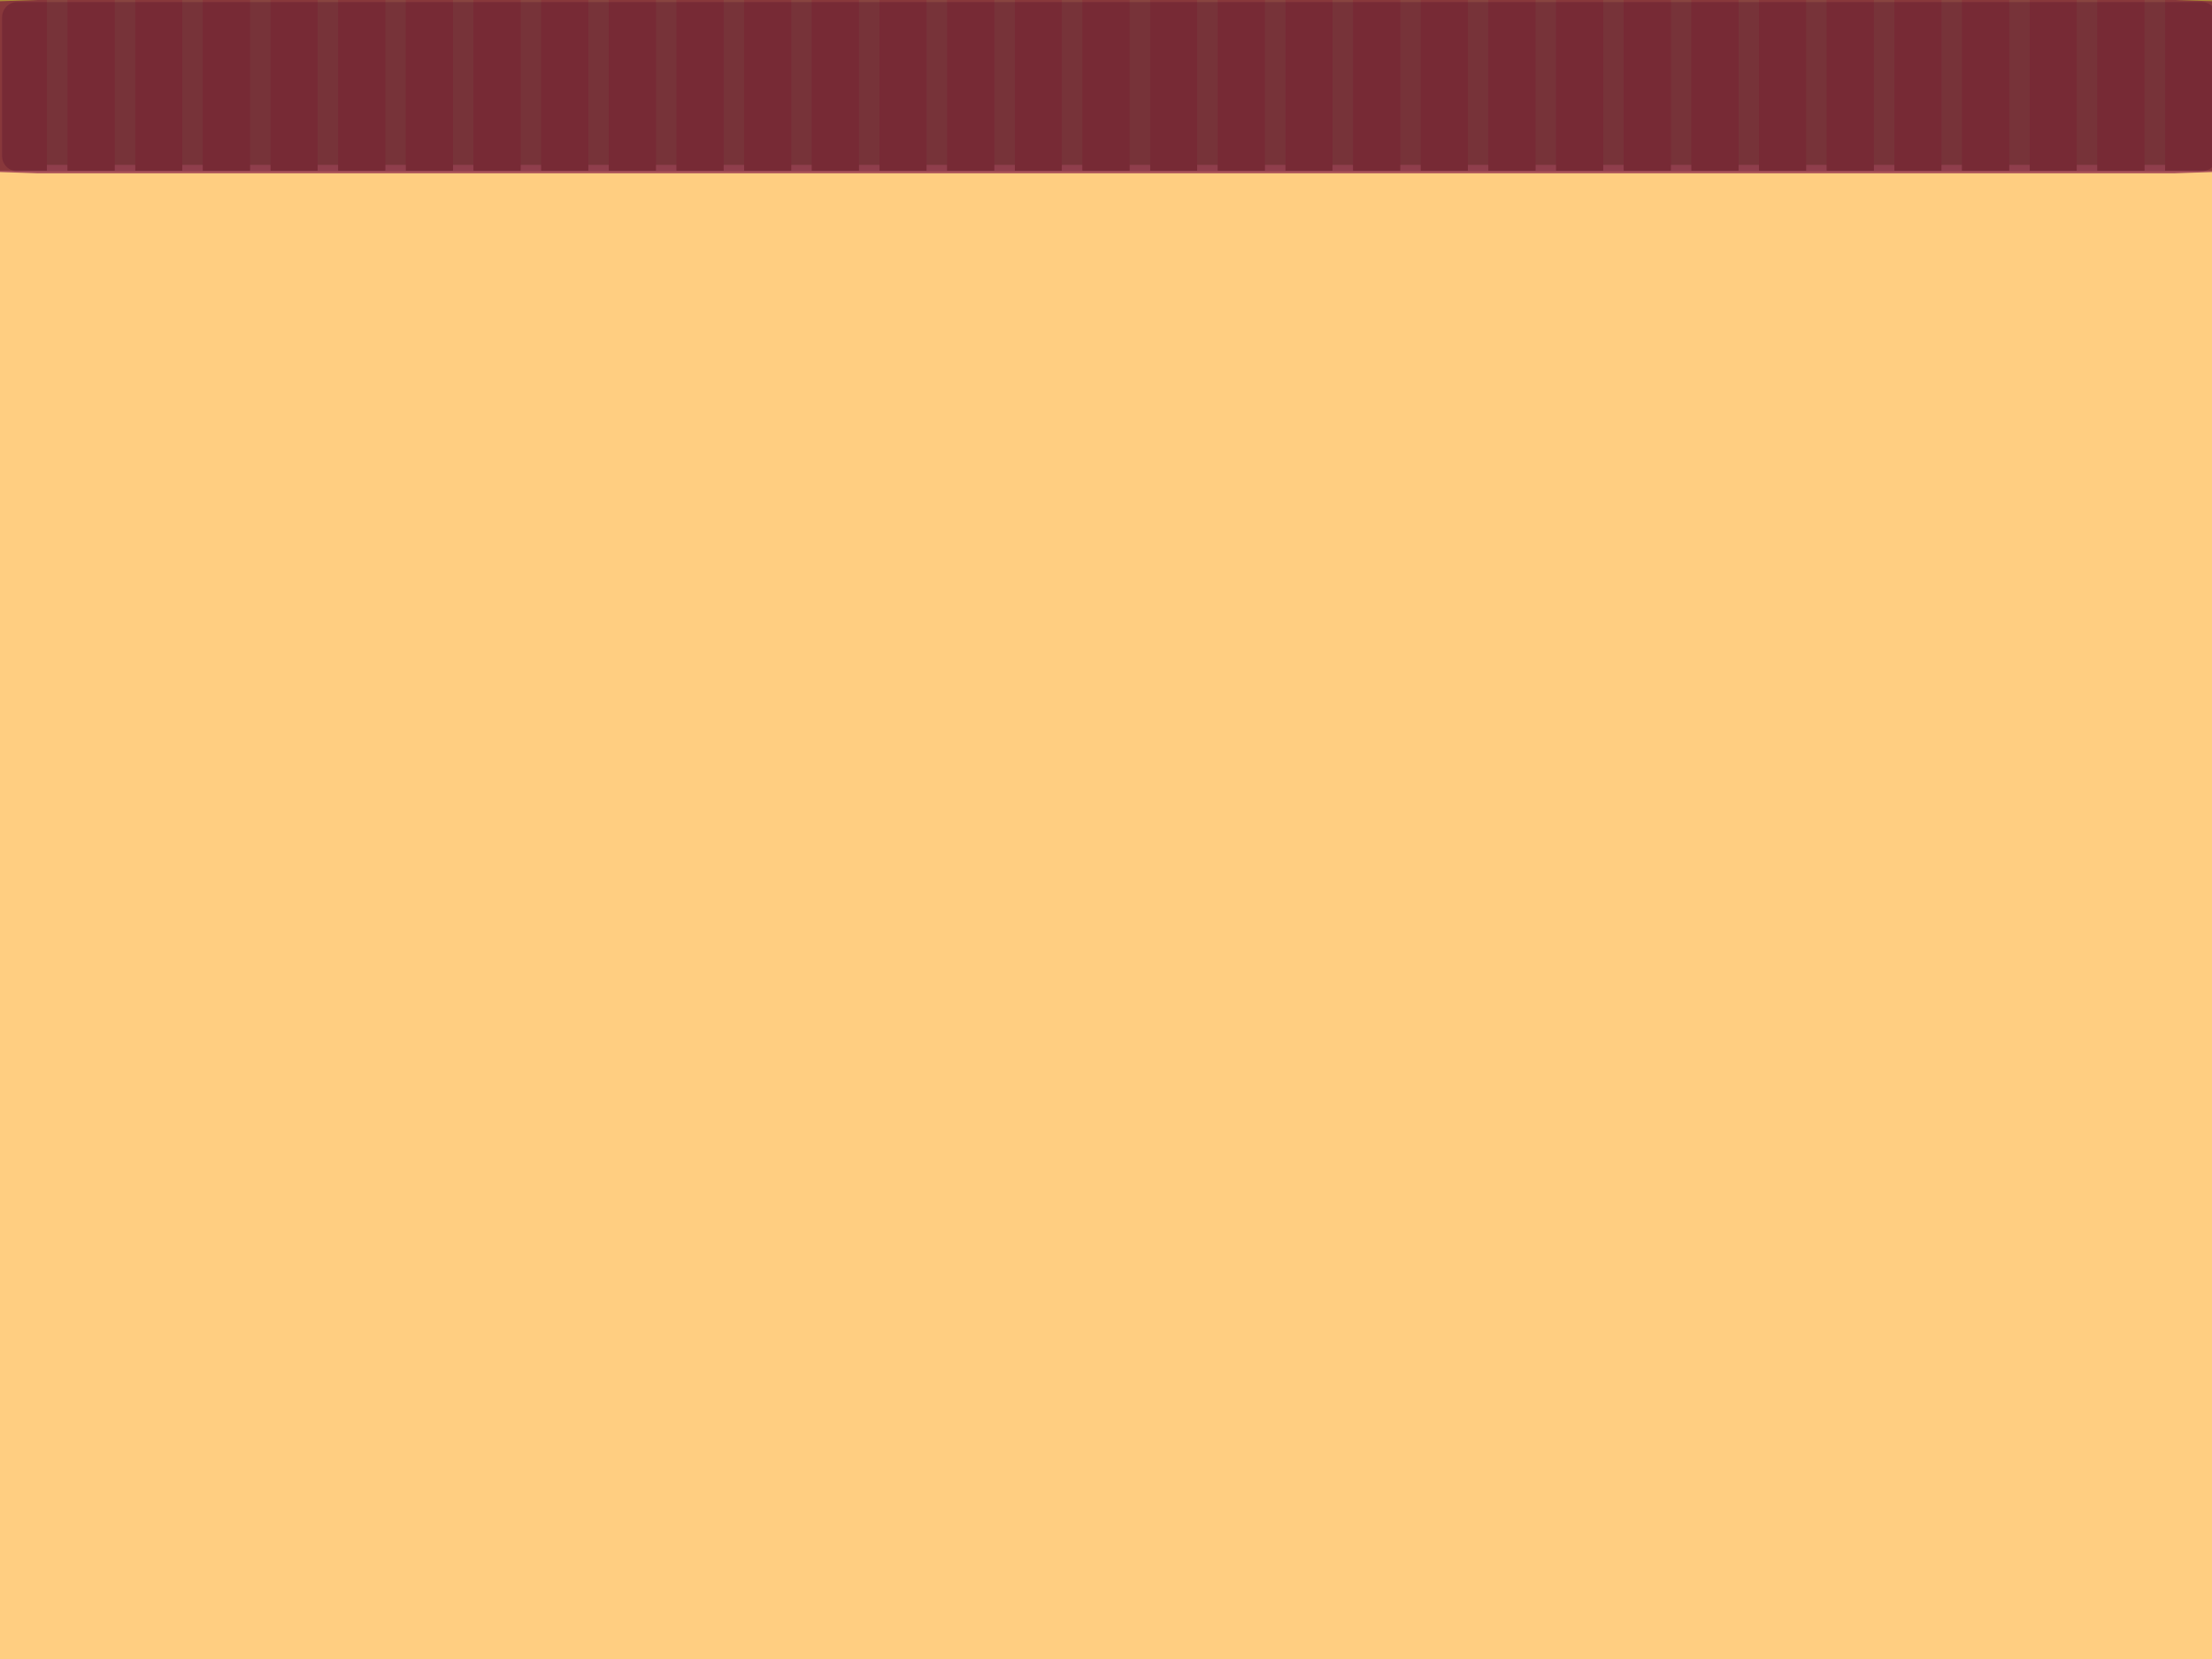
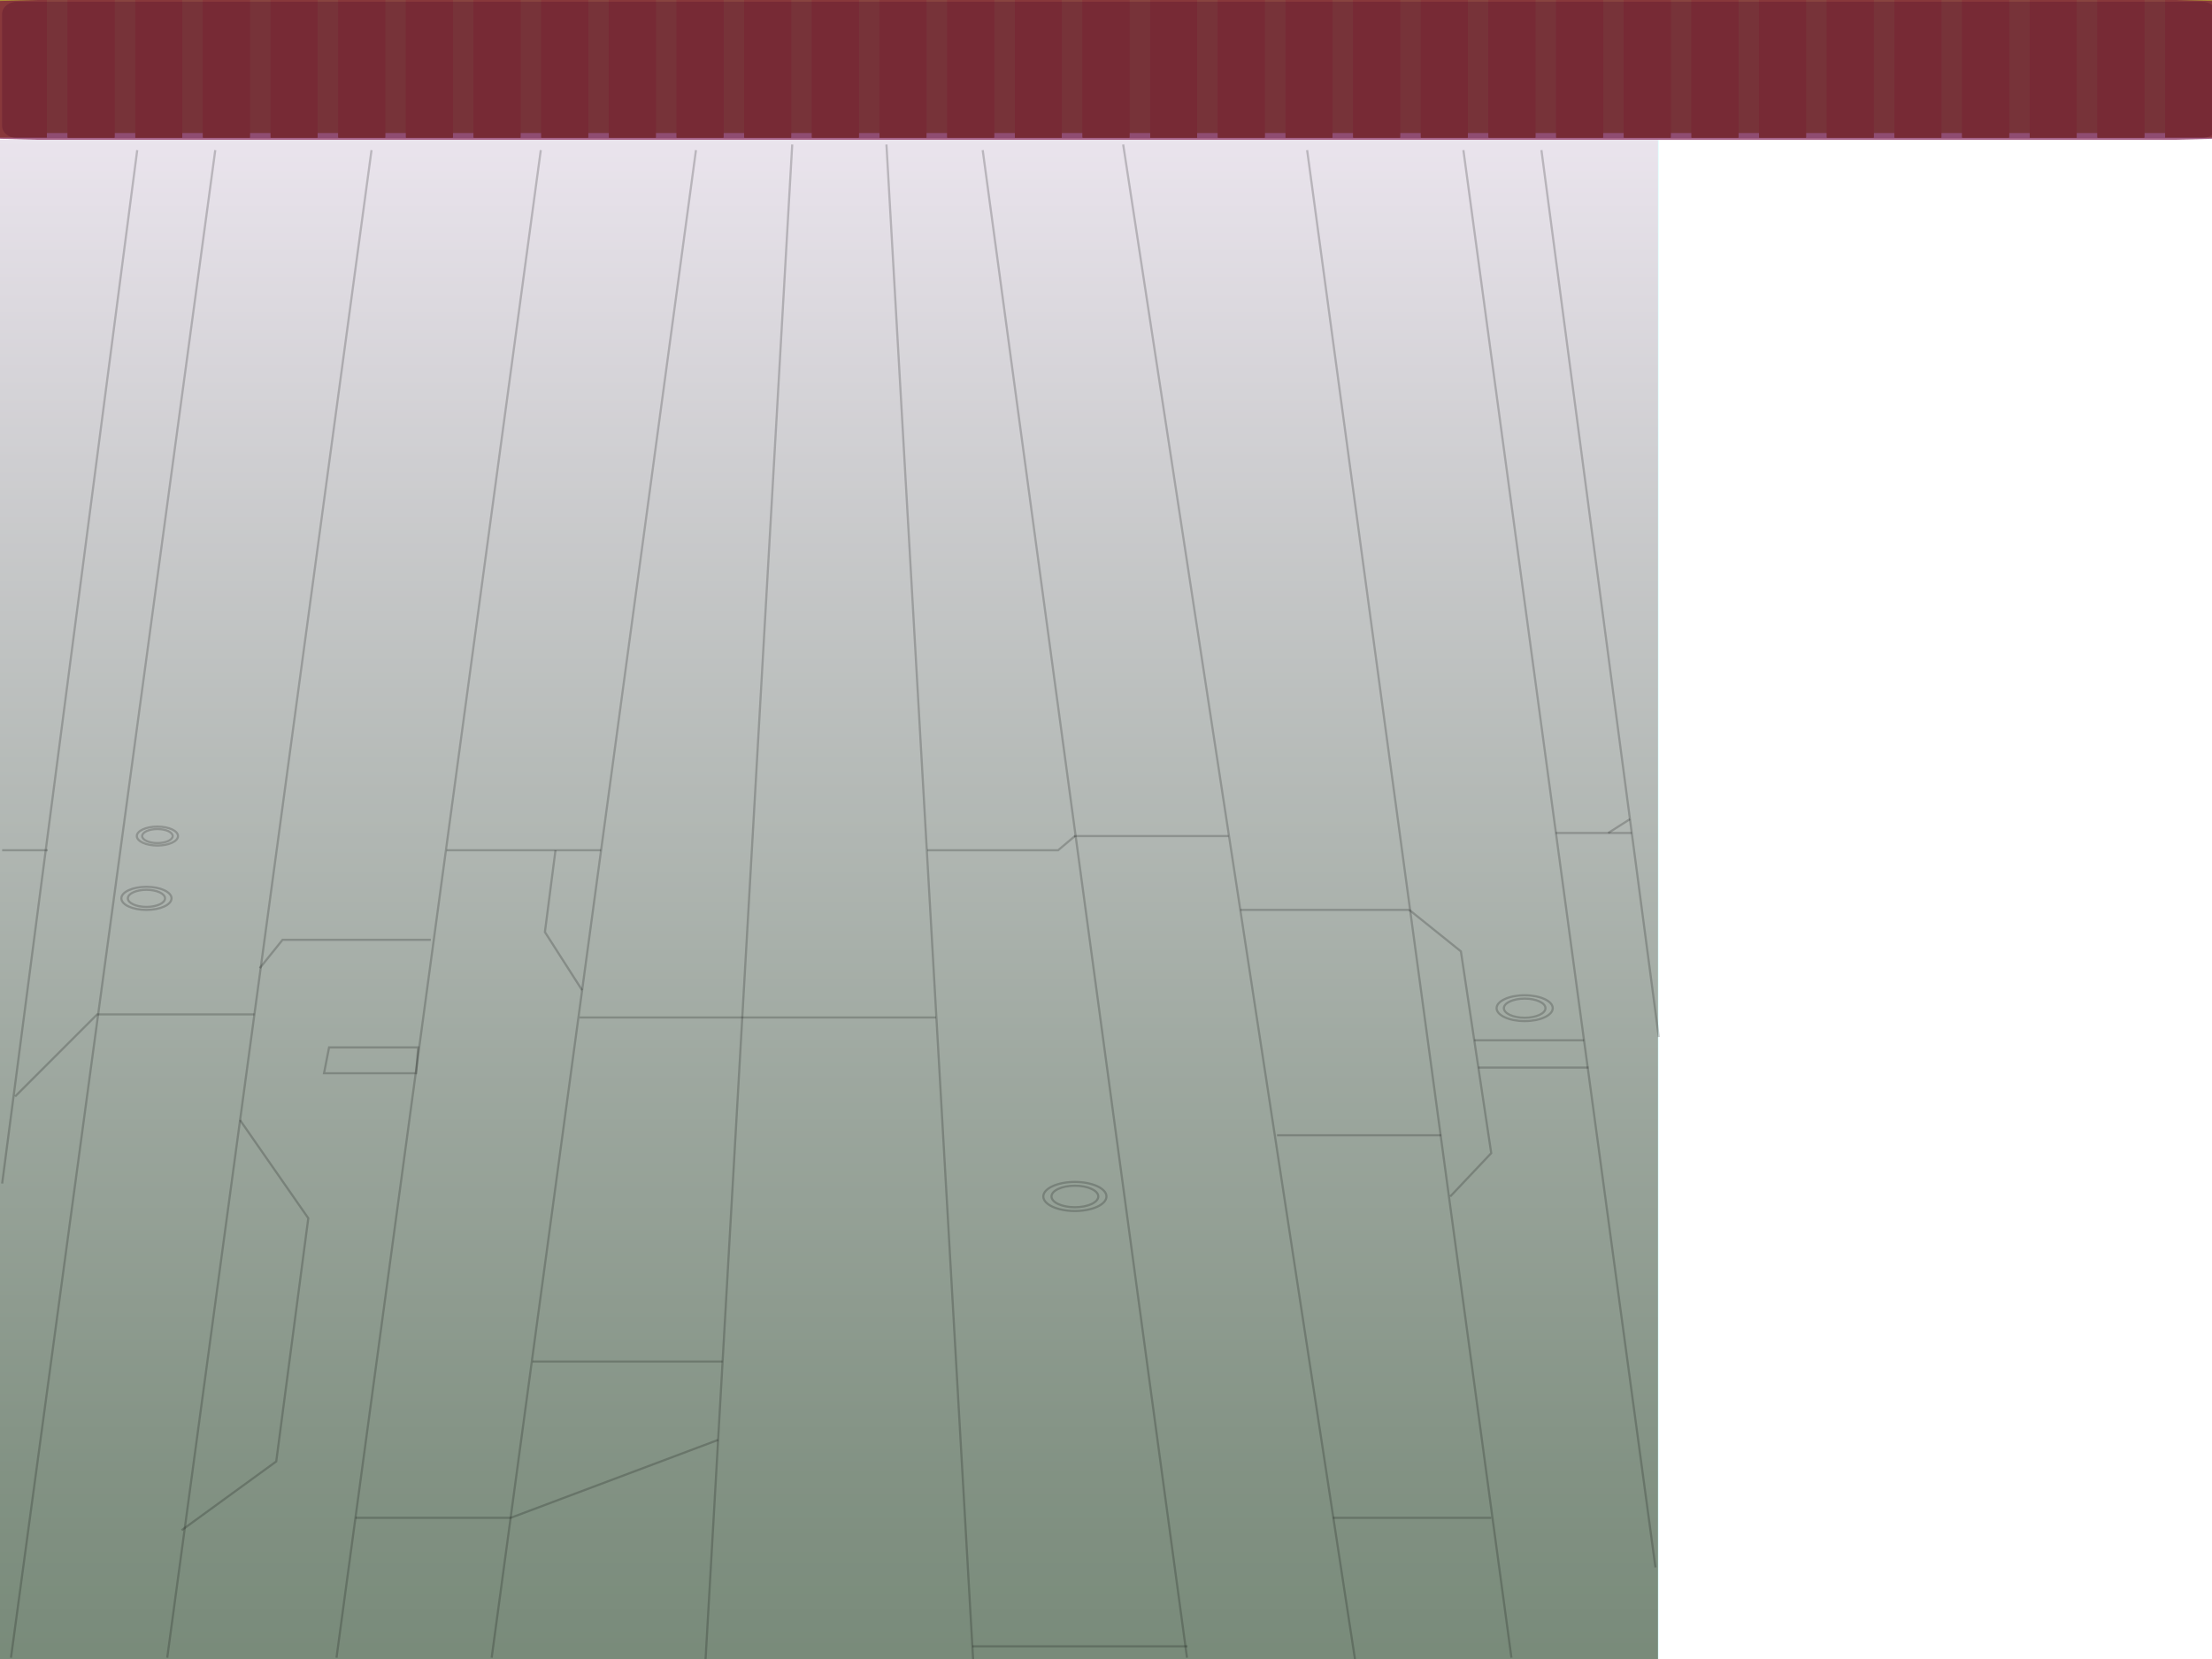
- <svg xmlns="http://www.w3.org/2000/svg" version="1.1" id="background" x="0px" y="0px" width="1024px" height="768px" viewBox="0 0 1024 768" style="enable-background:new 0 0 1024 768;" xml:space="preserve">
-   <defs id="defs181">
-     <linearGradient id="SVGID_1_" gradientUnits="userSpaceOnUse" x1="512" y1="734.771" x2="512" y2="96.465">
-       <stop offset="0" style="stop-color:#007C61;stop-opacity:0.6" id="stop9" />
-       <stop offset="0.265" style="stop-color:#00684E;stop-opacity:0.689" id="stop11" />
-       <stop offset="0.634" style="stop-color:#005D57;stop-opacity:0.812" id="stop13" />
-       <stop offset="0.898" style="stop-color:#004F44;stop-opacity:0.9" id="stop15" />
+ <svg xmlns="http://www.w3.org/2000/svg" version="1.1" id="background" x="0px" y="0px" width="1024px" height="768px" viewBox="0 0 1024 768" enable-background="new 0 0 1024 768" xml:space="preserve">
+   <g id="layer1">
+     <rect id="rect21" x="-0.001" fill="#ACA943" width="1024.001" height="61.585" />
+     <rect id="rect23" x="-0.001" fill="#AC8B37" width="21.704" height="63.737" />
+     <rect id="rect25" x="31.321" fill="#AC8B37" width="21.704" height="63.737" />
+     <rect id="rect27" x="31.321" fill="#AC8B37" width="21.704" height="63.737" />
+     <rect id="rect29" x="62.643" fill="#AC8B37" width="21.704" height="63.737" />
+     <rect id="rect31" x="62.643" fill="#AC8B37" width="21.704" height="63.737" />
+     <rect id="rect33" x="93.964" fill="#AC8B37" width="21.704" height="63.737" />
+     <rect id="rect35" x="93.964" fill="#AC8B37" width="21.704" height="63.737" />
+     <rect id="rect37" x="125.286" fill="#AC8B37" width="21.704" height="63.737" />
+     <rect id="rect39" x="125.286" fill="#AC8B37" width="21.704" height="63.737" />
+     <rect id="rect41" x="156.608" fill="#AC8B37" width="21.704" height="63.737" />
+     <rect id="rect43" x="156.608" fill="#AC8B37" width="21.704" height="63.737" />
+     <rect id="rect45" x="187.93" fill="#AC8B37" width="21.704" height="63.737" />
+     <rect id="rect47" x="187.93" fill="#AC8B37" width="21.704" height="63.737" />
+     <rect id="rect49" x="219.251" fill="#AC8B37" width="21.704" height="63.737" />
+     <rect id="rect51" x="219.251" fill="#AC8B37" width="21.704" height="63.737" />
+     <rect id="rect53" x="250.573" fill="#AC8B37" width="21.704" height="63.737" />
+     <rect id="rect55" x="250.573" fill="#AC8B37" width="21.704" height="63.737" />
+     <rect id="rect57" x="281.895" fill="#AC8B37" width="21.704" height="63.737" />
+     <rect id="rect59" x="281.895" fill="#AC8B37" width="21.704" height="63.737" />
+     <rect id="rect61" x="313.217" fill="#AC8B37" width="21.704" height="63.737" />
+     <rect id="rect63" x="313.217" fill="#AC8B37" width="21.704" height="63.737" />
+     <rect id="rect65" x="344.539" fill="#AC8B37" width="21.704" height="63.737" />
+     <rect id="rect67" x="344.539" fill="#AC8B37" width="21.704" height="63.737" />
+     <rect id="rect69" x="375.86" fill="#AC8B37" width="21.705" height="63.737" />
+     <rect id="rect71" x="375.86" fill="#AC8B37" width="21.705" height="63.737" />
+     <rect id="rect73" x="407.182" fill="#AC8B37" width="21.704" height="63.737" />
+     <rect id="rect75" x="407.182" fill="#AC8B37" width="21.704" height="63.737" />
+     <rect id="rect77" x="438.504" fill="#AC8B37" width="21.704" height="63.737" />
+     <rect id="rect79" x="438.504" fill="#AC8B37" width="21.704" height="63.737" />
+     <rect id="rect81" x="469.826" fill="#AC8B37" width="21.704" height="63.737" />
+     <rect id="rect83" x="469.826" fill="#AC8B37" width="21.704" height="63.737" />
+     <rect id="rect85" x="501.147" fill="#AC8B37" width="21.703" height="63.737" />
+     <rect id="rect87" x="501.147" fill="#AC8B37" width="21.703" height="63.737" />
+     <rect id="rect89" x="532.469" fill="#AC8B37" width="21.705" height="63.737" />
+     <rect id="rect91" x="532.469" fill="#AC8B37" width="21.705" height="63.737" />
+     <rect id="rect93" x="563.791" fill="#AC8B37" width="21.704" height="63.737" />
+     <rect id="rect95" x="563.791" fill="#AC8B37" width="21.704" height="63.737" />
+     <rect id="rect97" x="595.112" fill="#AC8B37" width="21.705" height="63.737" />
+     <rect id="rect99" x="595.112" fill="#AC8B37" width="21.705" height="63.737" />
+     <rect id="rect101" x="626.435" fill="#AC8B37" width="21.704" height="63.737" />
+     <rect id="rect103" x="626.435" fill="#AC8B37" width="21.704" height="63.737" />
+     <rect id="rect105" x="657.756" fill="#AC8B37" width="21.705" height="63.737" />
+     <rect id="rect107" x="657.756" fill="#AC8B37" width="21.705" height="63.737" />
+     <rect id="rect109" x="689.078" fill="#AC8B37" width="21.704" height="63.737" />
+     <rect id="rect111" x="689.078" fill="#AC8B37" width="21.704" height="63.737" />
+     <rect id="rect113" x="720.399" fill="#AC8B37" width="21.704" height="63.737" />
+     <rect id="rect115" x="720.399" fill="#AC8B37" width="21.704" height="63.737" />
+     <rect id="rect117" x="751.722" fill="#AC8B37" width="21.704" height="63.737" />
+     <rect id="rect119" x="751.722" fill="#AC8B37" width="21.704" height="63.737" />
+     <rect id="rect121" x="783.043" fill="#AC8B37" width="21.705" height="63.737" />
+     <rect id="rect123" x="783.043" fill="#AC8B37" width="21.705" height="63.737" />
+     <rect id="rect125" x="814.365" fill="#AC8B37" width="21.704" height="63.737" />
+     <rect id="rect127" x="814.365" fill="#AC8B37" width="21.704" height="63.737" />
+     <rect id="rect129" x="845.688" fill="#AC8B37" width="21.704" height="63.737" />
+     <rect id="rect131" x="845.688" fill="#AC8B37" width="21.704" height="63.737" />
+     <rect id="rect133" x="877.009" fill="#AC8B37" width="21.704" height="63.737" />
+     <rect id="rect135" x="877.009" fill="#AC8B37" width="21.704" height="63.737" />
+     <rect id="rect137" x="908.33" fill="#AC8B37" width="21.705" height="63.737" />
+     <rect id="rect139" x="908.33" fill="#AC8B37" width="21.705" height="63.737" />
+     <rect id="rect141" x="939.652" fill="#AC8B37" width="21.703" height="63.737" />
+     <rect id="rect143" x="939.652" fill="#AC8B37" width="21.703" height="63.737" />
+     <rect id="rect145" x="970.974" fill="#AC8B37" width="21.704" height="63.737" />
+     <rect id="rect147" x="970.974" fill="#AC8B37" width="21.704" height="63.737" />
+     <rect id="rect149" x="1002.296" fill="#AC8B37" width="21.704" height="63.737" />
+     <path id="rect3485" opacity="0.25" enable-background="new    " d="M7.979,0.79h1011.305c3.865,0,7,2.528,7,5.647v51.851   c0,3.119-3.135,5.647-7,5.647H7.979c-3.866,0-7-2.529-7-5.647V6.437C0.979,3.318,4.112,0.79,7.979,0.79z" />
+     <polygon id="TitleBar" opacity="0.6" fill="#6F003E" enable-background="new    " points="   1024,64.258 1024,0.467 1006.652,0 17.351,0 0,0.467 0,64.258 17.351,64.725 1006.652,64.725  ">
+ 	</polygon>
+   </g>
+   <g>
+     <rect x="-0.001" y="64.742" fill="#E0FFFF" width="767.893" height="703.976" />
+     <linearGradient id="SVGID_1_" gradientUnits="userSpaceOnUse" x1="383.764" y1="64.725" x2="383.764" y2="768.718">
+       <stop offset="0" style="stop-color:#F0D2E1" />
+       <stop offset="0.268" style="stop-color:#B6A4A6" />
+       <stop offset="0.619" style="stop-color:#706D5F" />
+       <stop offset="0.872" style="stop-color:#444A32" />
+       <stop offset="1" style="stop-color:#333D21" />
    </linearGradient>
-     <clipPath clipPathUnits="userSpaceOnUse" id="clipPath17719">
-       <rect style="opacity:0.25;fill:#000000;fill-opacity:1;stroke:none" id="rect17721" width="1024" height="768" x="0" y="0" />
-     </clipPath>
-     <linearGradient y2="96.465" x2="512" y1="734.771" x1="512" gradientUnits="userSpaceOnUse" id="linearGradient3179">
-       <stop id="stop3181" style="stop-color:#007C61;stop-opacity:0.6" offset="0" />
-       <stop id="stop3183" style="stop-color:#00684E;stop-opacity:0.689" offset="0.265" />
-       <stop id="stop3185" style="stop-color:#005D57;stop-opacity:0.812" offset="0.634" />
-       <stop id="stop3187" style="stop-color:#004F44;stop-opacity:0.9" offset="0.898" />
-     </linearGradient>
-   </defs>
-   <g id="layer1" style="display:inline">
-     <rect style="fill:#ffce81;display:inline" id="rect431" height="768" width="1024" y="0" x="0" />
-     <rect id="rect21" height="76.333" width="1024.001" style="fill:#aca943" x="-0.001" y="0" />
-     <rect id="rect23" height="79" width="21.704" style="fill:#ac8b37" x="-0.001" y="0" />
-     <rect id="rect25" height="79" width="21.704" style="fill:#ac8b37" x="31.321" y="0" />
-     <rect id="rect27" height="79" width="21.704" style="fill:#ac8b37" x="31.321" y="0" />
-     <rect id="rect29" height="79" width="21.704" style="fill:#ac8b37" x="62.643" y="0" />
-     <rect id="rect31" height="79" width="21.704" style="fill:#ac8b37" x="62.643" y="0" />
-     <rect id="rect33" height="79" width="21.704" style="fill:#ac8b37" x="93.964" y="0" />
-     <rect id="rect35" height="79" width="21.704" style="fill:#ac8b37" x="93.964" y="0" />
-     <rect id="rect37" height="79" width="21.704" style="fill:#ac8b37" x="125.286" y="0" />
-     <rect id="rect39" height="79" width="21.704" style="fill:#ac8b37" x="125.286" y="0" />
-     <rect id="rect41" height="79" width="21.704" style="fill:#ac8b37" x="156.608" y="0" />
-     <rect id="rect43" height="79" width="21.704" style="fill:#ac8b37" x="156.608" y="0" />
-     <rect id="rect45" height="79" width="21.704" style="fill:#ac8b37" x="187.93" y="0" />
-     <rect id="rect47" height="79" width="21.704" style="fill:#ac8b37" x="187.93" y="0" />
-     <rect id="rect49" height="79" width="21.704" style="fill:#ac8b37" x="219.251" y="0" />
-     <rect id="rect51" height="79" width="21.704" style="fill:#ac8b37" x="219.251" y="0" />
-     <rect id="rect53" height="79" width="21.704" style="fill:#ac8b37" x="250.573" y="0" />
-     <rect id="rect55" height="79" width="21.704" style="fill:#ac8b37" x="250.573" y="0" />
-     <rect id="rect57" height="79" width="21.704" style="fill:#ac8b37" x="281.895" y="0" />
-     <rect id="rect59" height="79" width="21.704" style="fill:#ac8b37" x="281.895" y="0" />
-     <rect id="rect61" height="79" width="21.704" style="fill:#ac8b37" x="313.217" y="0" />
-     <rect id="rect63" height="79" width="21.704" style="fill:#ac8b37" x="313.217" y="0" />
-     <rect id="rect65" height="79" width="21.704" style="fill:#ac8b37" x="344.539" y="0" />
-     <rect id="rect67" height="79" width="21.704" style="fill:#ac8b37" x="344.539" y="0" />
-     <rect id="rect69" height="79" width="21.704" style="fill:#ac8b37" x="375.86" y="0" />
-     <rect id="rect71" height="79" width="21.704" style="fill:#ac8b37" x="375.86" y="0" />
-     <rect id="rect73" height="79" width="21.704" style="fill:#ac8b37" x="407.182" y="0" />
-     <rect id="rect75" height="79" width="21.704" style="fill:#ac8b37" x="407.182" y="0" />
-     <rect id="rect77" height="79" width="21.704" style="fill:#ac8b37" x="438.504" y="0" />
-     <rect id="rect79" height="79" width="21.704" style="fill:#ac8b37" x="438.504" y="0" />
-     <rect id="rect81" height="79" width="21.704" style="fill:#ac8b37" x="469.826" y="0" />
-     <rect id="rect83" height="79" width="21.704" style="fill:#ac8b37" x="469.826" y="0" />
-     <rect id="rect85" height="79" width="21.704" style="fill:#ac8b37" x="501.147" y="0" />
-     <rect id="rect87" height="79" width="21.704" style="fill:#ac8b37" x="501.147" y="0" />
-     <rect id="rect89" height="79" width="21.705" style="fill:#ac8b37" x="532.469" y="0" />
-     <rect id="rect91" height="79" width="21.705" style="fill:#ac8b37" x="532.469" y="0" />
-     <rect id="rect93" height="79" width="21.704" style="fill:#ac8b37" x="563.791" y="0" />
-     <rect id="rect95" height="79" width="21.704" style="fill:#ac8b37" x="563.791" y="0" />
-     <rect id="rect97" height="79" width="21.705" style="fill:#ac8b37" x="595.112" y="0" />
-     <rect id="rect99" height="79" width="21.705" style="fill:#ac8b37" x="595.112" y="0" />
-     <rect id="rect101" height="79" width="21.704" style="fill:#ac8b37" x="626.435" y="0" />
-     <rect id="rect103" height="79" width="21.704" style="fill:#ac8b37" x="626.435" y="0" />
-     <rect id="rect105" height="79" width="21.705" style="fill:#ac8b37" x="657.756" y="0" />
-     <rect id="rect107" height="79" width="21.705" style="fill:#ac8b37" x="657.756" y="0" />
-     <rect id="rect109" height="79" width="21.704" style="fill:#ac8b37" x="689.078" y="0" />
-     <rect id="rect111" height="79" width="21.704" style="fill:#ac8b37" x="689.078" y="0" />
-     <rect id="rect113" height="79" width="21.705" style="fill:#ac8b37" x="720.399" y="0" />
-     <rect id="rect115" height="79" width="21.705" style="fill:#ac8b37" x="720.399" y="0" />
-     <rect id="rect117" height="79" width="21.704" style="fill:#ac8b37" x="751.722" y="0" />
-     <rect id="rect119" height="79" width="21.704" style="fill:#ac8b37" x="751.722" y="0" />
-     <rect id="rect121" height="79" width="21.705" style="fill:#ac8b37" x="783.043" y="0" />
-     <rect id="rect123" height="79" width="21.705" style="fill:#ac8b37" x="783.043" y="0" />
-     <rect id="rect125" height="79" width="21.704" style="fill:#ac8b37" x="814.365" y="0" />
-     <rect id="rect127" height="79" width="21.704" style="fill:#ac8b37" x="814.365" y="0" />
-     <rect id="rect129" height="79" width="21.705" style="fill:#ac8b37" x="845.687" y="0" />
-     <rect id="rect131" height="79" width="21.705" style="fill:#ac8b37" x="845.687" y="0" />
-     <rect id="rect133" height="79" width="21.704" style="fill:#ac8b37" x="877.009" y="0" />
-     <rect id="rect135" height="79" width="21.704" style="fill:#ac8b37" x="877.009" y="0" />
-     <rect id="rect137" height="79" width="21.705" style="fill:#ac8b37" x="908.33" y="0" />
-     <rect id="rect139" height="79" width="21.705" style="fill:#ac8b37" x="908.33" y="0" />
-     <rect id="rect141" height="79" width="21.704" style="fill:#ac8b37" x="939.652" y="0" />
-     <rect id="rect143" height="79" width="21.704" style="fill:#ac8b37" x="939.652" y="0" />
-     <rect id="rect145" height="79" width="21.704" style="fill:#ac8b37" x="970.974" y="0" />
-     <rect id="rect147" height="79" width="21.704" style="fill:#ac8b37" x="970.974" y="0" />
-     <rect id="rect149" height="79" width="21.704" style="fill:#ac8b37" x="1002.296" y="0" />
-     <rect style="opacity:0.25;fill:#000000;fill-opacity:1;stroke:none" id="rect3485" width="1025.304" height="78.268" x="0.978" y="0.978" rx="7" ry="7" />
-     <polygon transform="matrix(3.265025,0,0,0.1089539,-2292.443,-1.525355)" style="opacity:0.6;fill:#6f003e;display:inline" points="1015.748,745 1015.748,19.313 1010.435,14 707.435,14 702.121,19.313 702.121,745 707.435,750.313 1010.435,750.313 " id="TitleBar" />
+     <rect x="-0.001" y="64.725" opacity="0.6" fill="url(#SVGID_1_)" width="767.53" height="703.993" />
+     <line opacity="0.2" fill="none" stroke="#000000" stroke-miterlimit="10" x1="410.358" y1="66.89" x2="450.585" y2="770.002" />
+     <line opacity="0.2" fill="none" stroke="#000000" stroke-miterlimit="10" x1="454.92" y1="69.504" x2="549.49" y2="767.388" />
+     <line opacity="0.2" fill="none" stroke="#000000" stroke-miterlimit="10" x1="519.954" y1="66.89" x2="627.55" y2="770.002" />
+     <line opacity="0.2" fill="none" stroke="#000000" stroke-miterlimit="10" x1="605.113" y1="69.504" x2="699.684" y2="767.388" />
+     <line opacity="0.2" fill="none" stroke="#000000" stroke-miterlimit="10" x1="677.45" y1="69.504" x2="766.358" y2="725.602" />
+     <line opacity="0.2" fill="none" stroke="#000000" stroke-miterlimit="10" x1="713.576" y1="69.504" x2="767.892" y2="480.082" />
+     <g opacity="0.2">
+       <line fill="none" stroke="#000000" stroke-miterlimit="10" x1="366.743" y1="66.89" x2="326.517" y2="770.002" />
+       <line fill="none" stroke="#000000" stroke-miterlimit="10" x1="322.182" y1="69.504" x2="227.611" y2="767.388" />
+       <line fill="none" stroke="#000000" stroke-miterlimit="10" x1="250.347" y1="69.504" x2="155.776" y2="767.388" />
+       <line fill="none" stroke="#000000" stroke-miterlimit="10" x1="171.988" y1="69.504" x2="77.418" y2="767.388" />
+       <line fill="none" stroke="#000000" stroke-miterlimit="10" x1="99.651" y1="69.504" x2="5.081" y2="767.388" />
+       <line fill="none" stroke="#000000" stroke-miterlimit="10" x1="63.525" y1="69.504" x2="1" y2="547.896" />
+     </g>
+     <line opacity="0.2" fill="none" stroke="#000000" stroke-miterlimit="10" x1="755.394" y1="385.604" x2="720.165" y2="385.604" />
+     <polyline opacity="0.2" fill="none" stroke="#000000" stroke-miterlimit="10" points="429.29,393.604 489.825,393.604    497.599,387.039  " />
+     <line opacity="0.2" fill="none" stroke="#000000" stroke-miterlimit="10" x1="568.769" y1="387.039" x2="497.233" y2="387.039" />
+     <line opacity="0.2" fill="none" stroke="#000000" stroke-miterlimit="10" x1="667.129" y1="525.55" x2="591.148" y2="525.55" />
+     <line opacity="0.2" fill="none" stroke="#000000" stroke-miterlimit="10" x1="652.398" y1="421.217" x2="574.176" y2="421.217" />
+     <line opacity="0.2" fill="none" stroke="#000000" stroke-miterlimit="10" x1="278.263" y1="393.604" x2="206.723" y2="393.604" />
+     <line opacity="0.2" fill="none" stroke="#000000" stroke-miterlimit="10" x1="433.279" y1="471.014" x2="268.325" y2="471.014" />
+     <line opacity="0.2" fill="none" stroke="#000000" stroke-miterlimit="10" x1="22.13" y1="393.604" x2="1" y2="393.604" />
+     <polyline opacity="0.2" fill="none" stroke="#000000" stroke-miterlimit="10" points="257.151,393.604 252.249,431.468    269.483,458.392  " />
+     <polyline opacity="0.2" fill="none" stroke="#000000" stroke-miterlimit="10" points="111.138,518.55 142.714,563.947    127.88,676.551 84.093,708.382  " />
+     <ellipse opacity="0.2" fill="none" stroke="#000000" stroke-miterlimit="10" cx="67.795" cy="415.873" rx="11.612" ry="5.344" />
+     <ellipse opacity="0.2" fill="none" stroke="#000000" stroke-miterlimit="10" cx="67.795" cy="415.873" rx="8.606" ry="3.96" />
+     <ellipse opacity="0.2" fill="none" stroke="#000000" stroke-miterlimit="10" cx="72.873" cy="387.039" rx="9.531" ry="4.386" />
+     <ellipse opacity="0.2" fill="none" stroke="#000000" stroke-miterlimit="10" cx="72.873" cy="387.039" rx="7.063" ry="3.25" />
+     <ellipse opacity="0.2" fill="none" stroke="#000000" stroke-miterlimit="10" cx="705.816" cy="466.717" rx="12.992" ry="5.979" />
+     <ellipse opacity="0.2" fill="none" stroke="#000000" stroke-miterlimit="10" cx="705.816" cy="466.717" rx="9.628" ry="4.431" />
+     <ellipse opacity="0.2" fill="none" stroke="#000000" stroke-miterlimit="10" cx="497.599" cy="553.88" rx="14.616" ry="6.726" />
+     <ellipse opacity="0.2" fill="none" stroke="#000000" stroke-miterlimit="10" cx="497.599" cy="553.88" rx="10.832" ry="4.984" />
+     <polyline opacity="0.2" fill="none" stroke="#000000" stroke-miterlimit="10" points="652.398,421.217 676.294,440.418    690.329,533.821 671.364,553.88  " />
+     <line opacity="0.2" fill="none" stroke="#000000" stroke-miterlimit="10" x1="682.493" y1="481.57" x2="733.326" y2="481.57" />
+     <line opacity="0.2" fill="none" stroke="#000000" stroke-miterlimit="10" x1="684.376" y1="494.204" x2="735.359" y2="494.204" />
+     <line opacity="0.2" fill="none" stroke="#000000" stroke-miterlimit="10" x1="744.499" y1="385.604" x2="754.548" y2="379.212" />
+     <polyline opacity="0.2" fill="none" stroke="#000000" stroke-miterlimit="10" points="120.249,448.188 130.808,435.058    199.455,435.058  " />
+     <polyline opacity="0.2" fill="none" stroke="#000000" stroke-miterlimit="10" points="117.773,469.589 44.987,469.589    6.989,507.587  " />
+     <polygon opacity="0.2" fill="none" stroke="#000000" stroke-miterlimit="10" points="193.583,484.874 152.338,484.874    149.999,496.843 192.639,496.843  " />
+     <polyline opacity="0.2" fill="none" stroke="#000000" stroke-miterlimit="10" points="164.55,702.644 236.426,702.644    332.434,666.578  " />
+     <line opacity="0.2" fill="none" stroke="#000000" stroke-miterlimit="10" x1="450.134" y1="762.131" x2="549.759" y2="762.131" />
+     <line opacity="0.2" fill="none" stroke="#000000" stroke-miterlimit="10" x1="617.1" y1="702.644" x2="690.329" y2="702.644" />
+     <line opacity="0.2" fill="none" stroke="#000000" stroke-miterlimit="10" x1="246.513" y1="630.297" x2="334.502" y2="630.297" />
  </g>
</svg>
